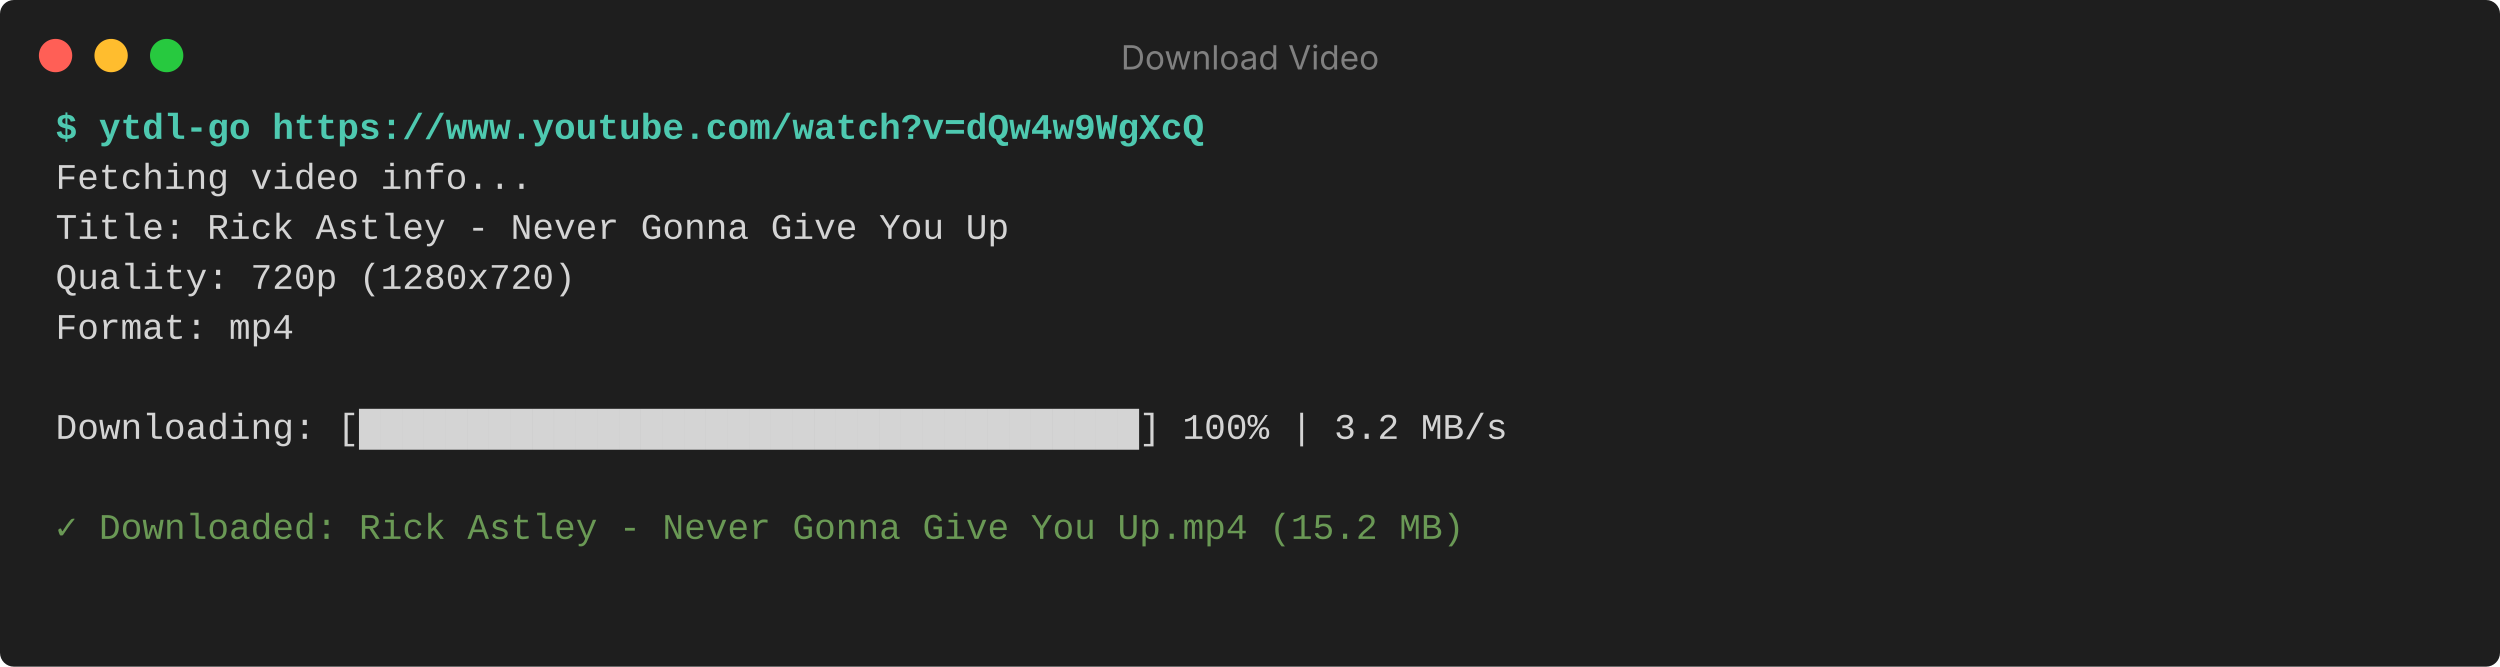
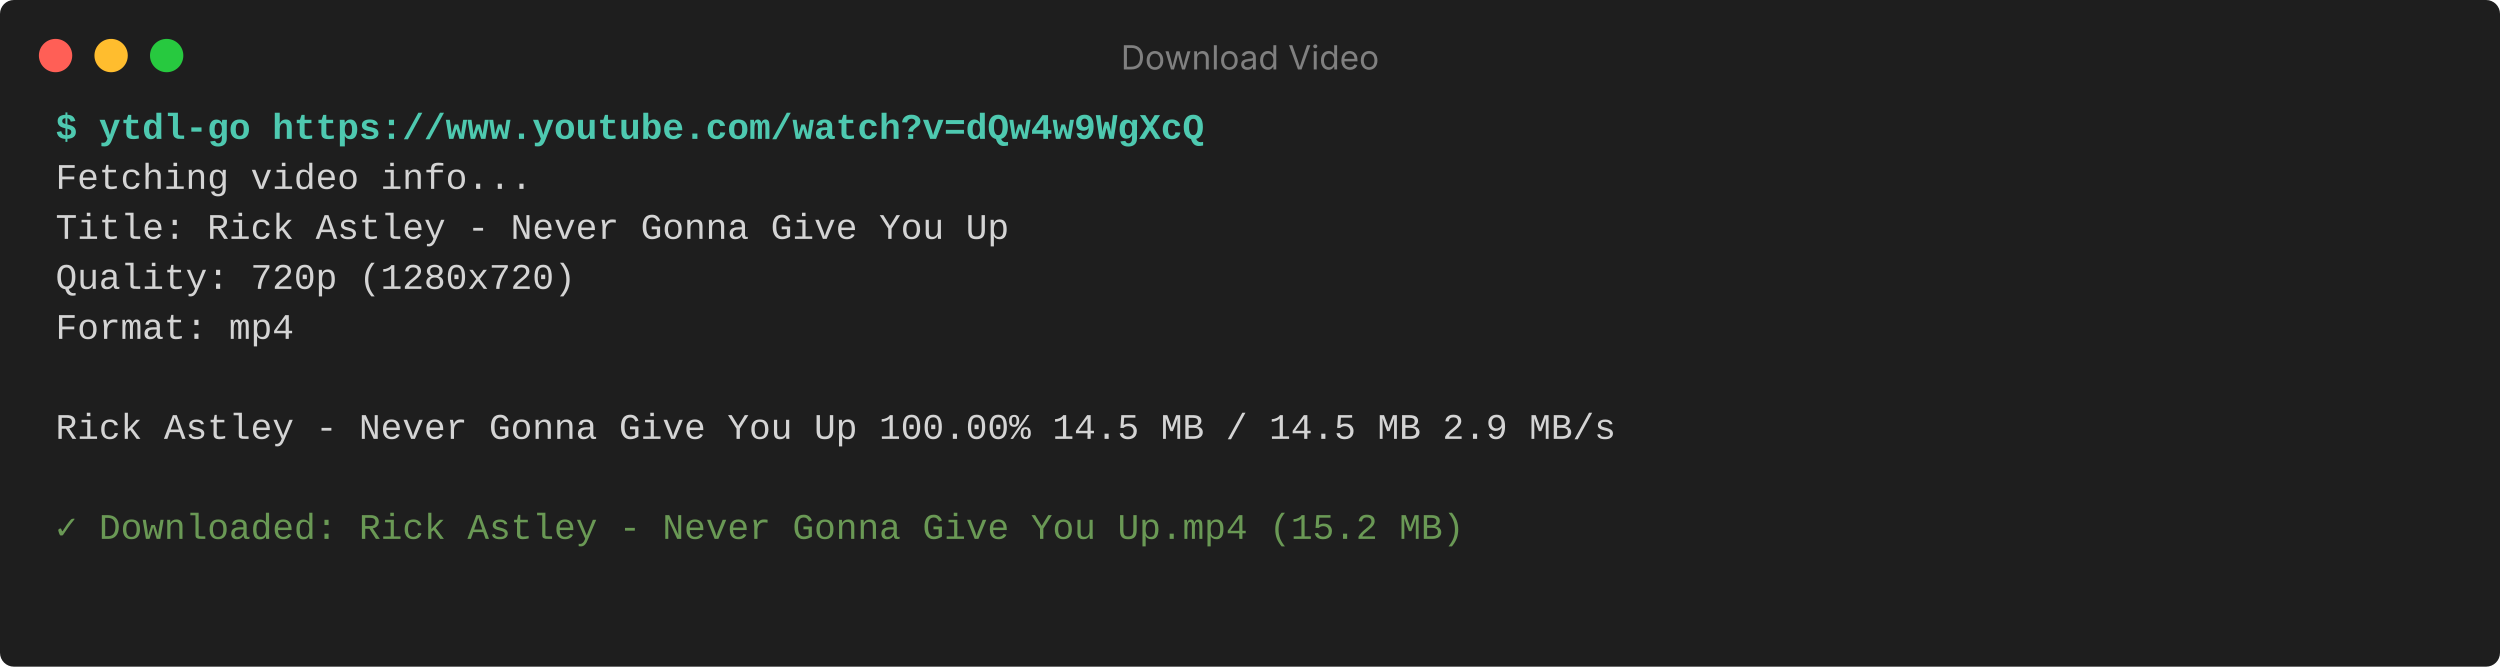
<svg xmlns="http://www.w3.org/2000/svg" width="900" height="240" viewBox="0 0 900 240">
  <defs>
    <style>
      .terminal-bg { fill: #1e1e1e; }
      .terminal-text { fill: #d4d4d4; font-family: 'Consolas', 'Monaco', 'Courier New', monospace; font-size: 13px; }
      .terminal-prompt { fill: #4ec9b0; font-weight: bold; font-family: 'Consolas', 'Monaco', 'Courier New', monospace; font-size: 13px; }
      .terminal-success { fill: #6a9955; font-family: 'Consolas', 'Monaco', 'Courier New', monospace; font-size: 13px; }
      .terminal-info { fill: #569cd6; font-family: 'Consolas', 'Monaco', 'Courier New', monospace; font-size: 13px; }
      .terminal-error { fill: #f48771; font-family: 'Consolas', 'Monaco', 'Courier New', monospace; font-size: 13px; }
      .terminal-warning { fill: #ce9178; font-family: 'Consolas', 'Monaco', 'Courier New', monospace; font-size: 13px; }
      .terminal-header { fill: #808080; font-size: 12px; font-family: -apple-system, BlinkMacSystemFont, 'Segoe UI', sans-serif; }
    </style>
  </defs>
  <rect class="terminal-bg" width="900" height="240" rx="5" />
  <circle cx="20" cy="20" r="6" fill="#ff5f56" />
  <circle cx="40" cy="20" r="6" fill="#ffbd2e" />
  <circle cx="60" cy="20" r="6" fill="#27c93f" />
  <text class="terminal-header" x="450" y="25" text-anchor="middle">Download Video</text>
  <text class="terminal-prompt" x="20" y="50">$ ytdl-go https://www.youtube.com/watch?v=dQw4w9WgXcQ</text>
  <text class="terminal-text" x="20" y="68">Fetching video info...</text>
  <text class="terminal-text" x="20" y="86">Title: Rick Astley - Never Gonna Give You Up</text>
  <text class="terminal-text" x="20" y="104">Quality: 720p (1280x720)</text>
  <text class="terminal-text" x="20" y="122">Format: mp4</text>
  <text class="terminal-text" x="20" y="140" />
-   <text class="terminal-text" x="20" y="158">Downloading: [████████████████████████████████████] 100% | 3.2 MB/s</text>
+   <text class="terminal-text" x="20" y="158">Rick Astley - Never Gonna Give You Up 100.00%   14.5 MB /   14.5 MB   2.9 MB/s</text>
  <text class="terminal-text" x="20" y="176" />
  <text class="terminal-success" x="20" y="194">✓ Downloaded: Rick Astley - Never Gonna Give You Up.mp4 (15.2 MB)</text>
</svg>
